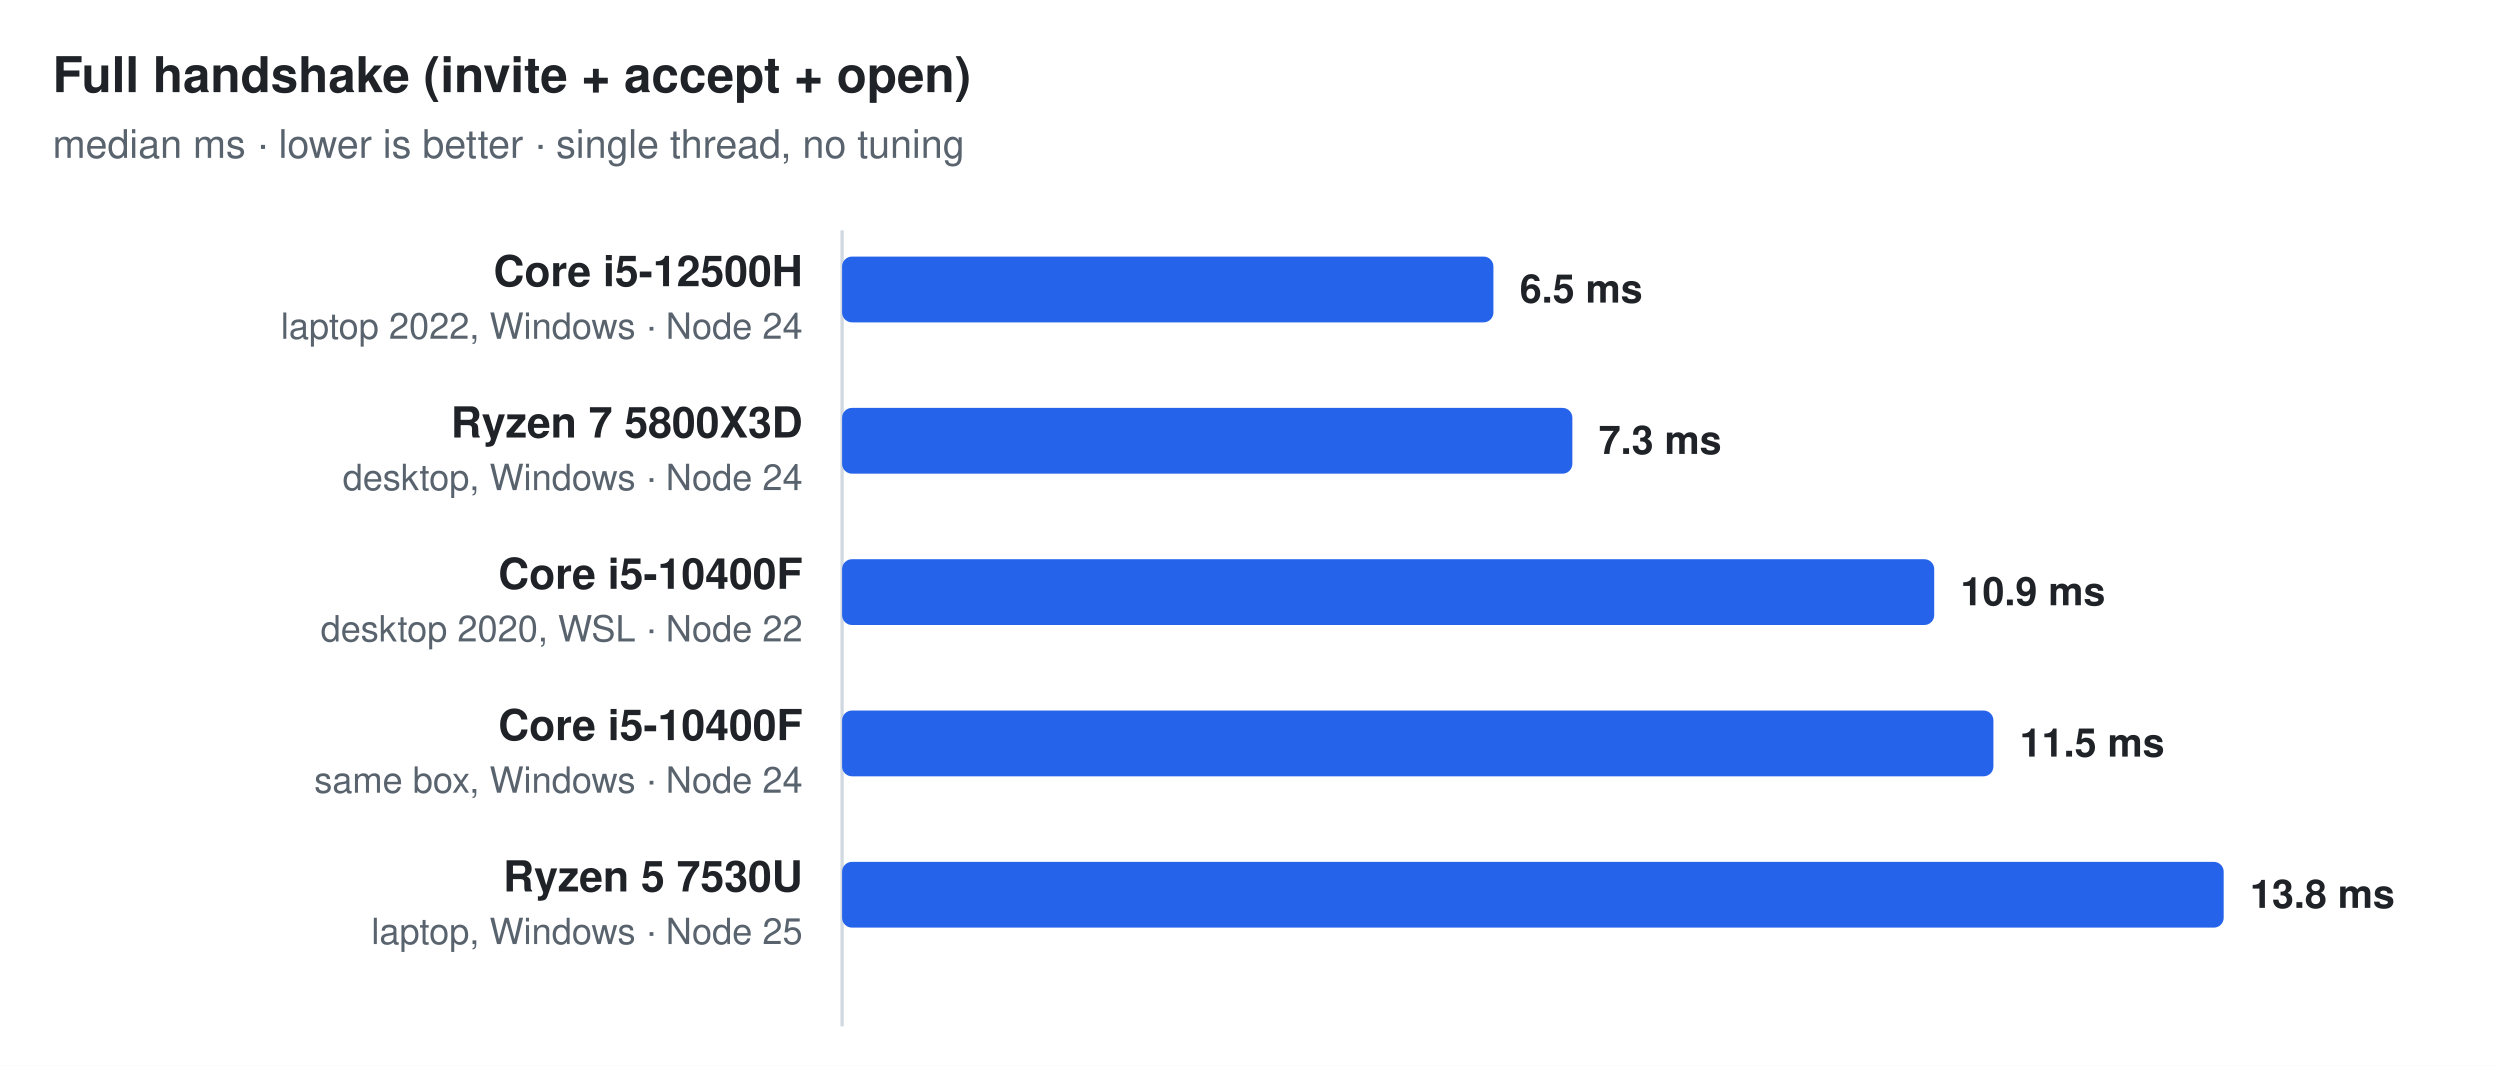
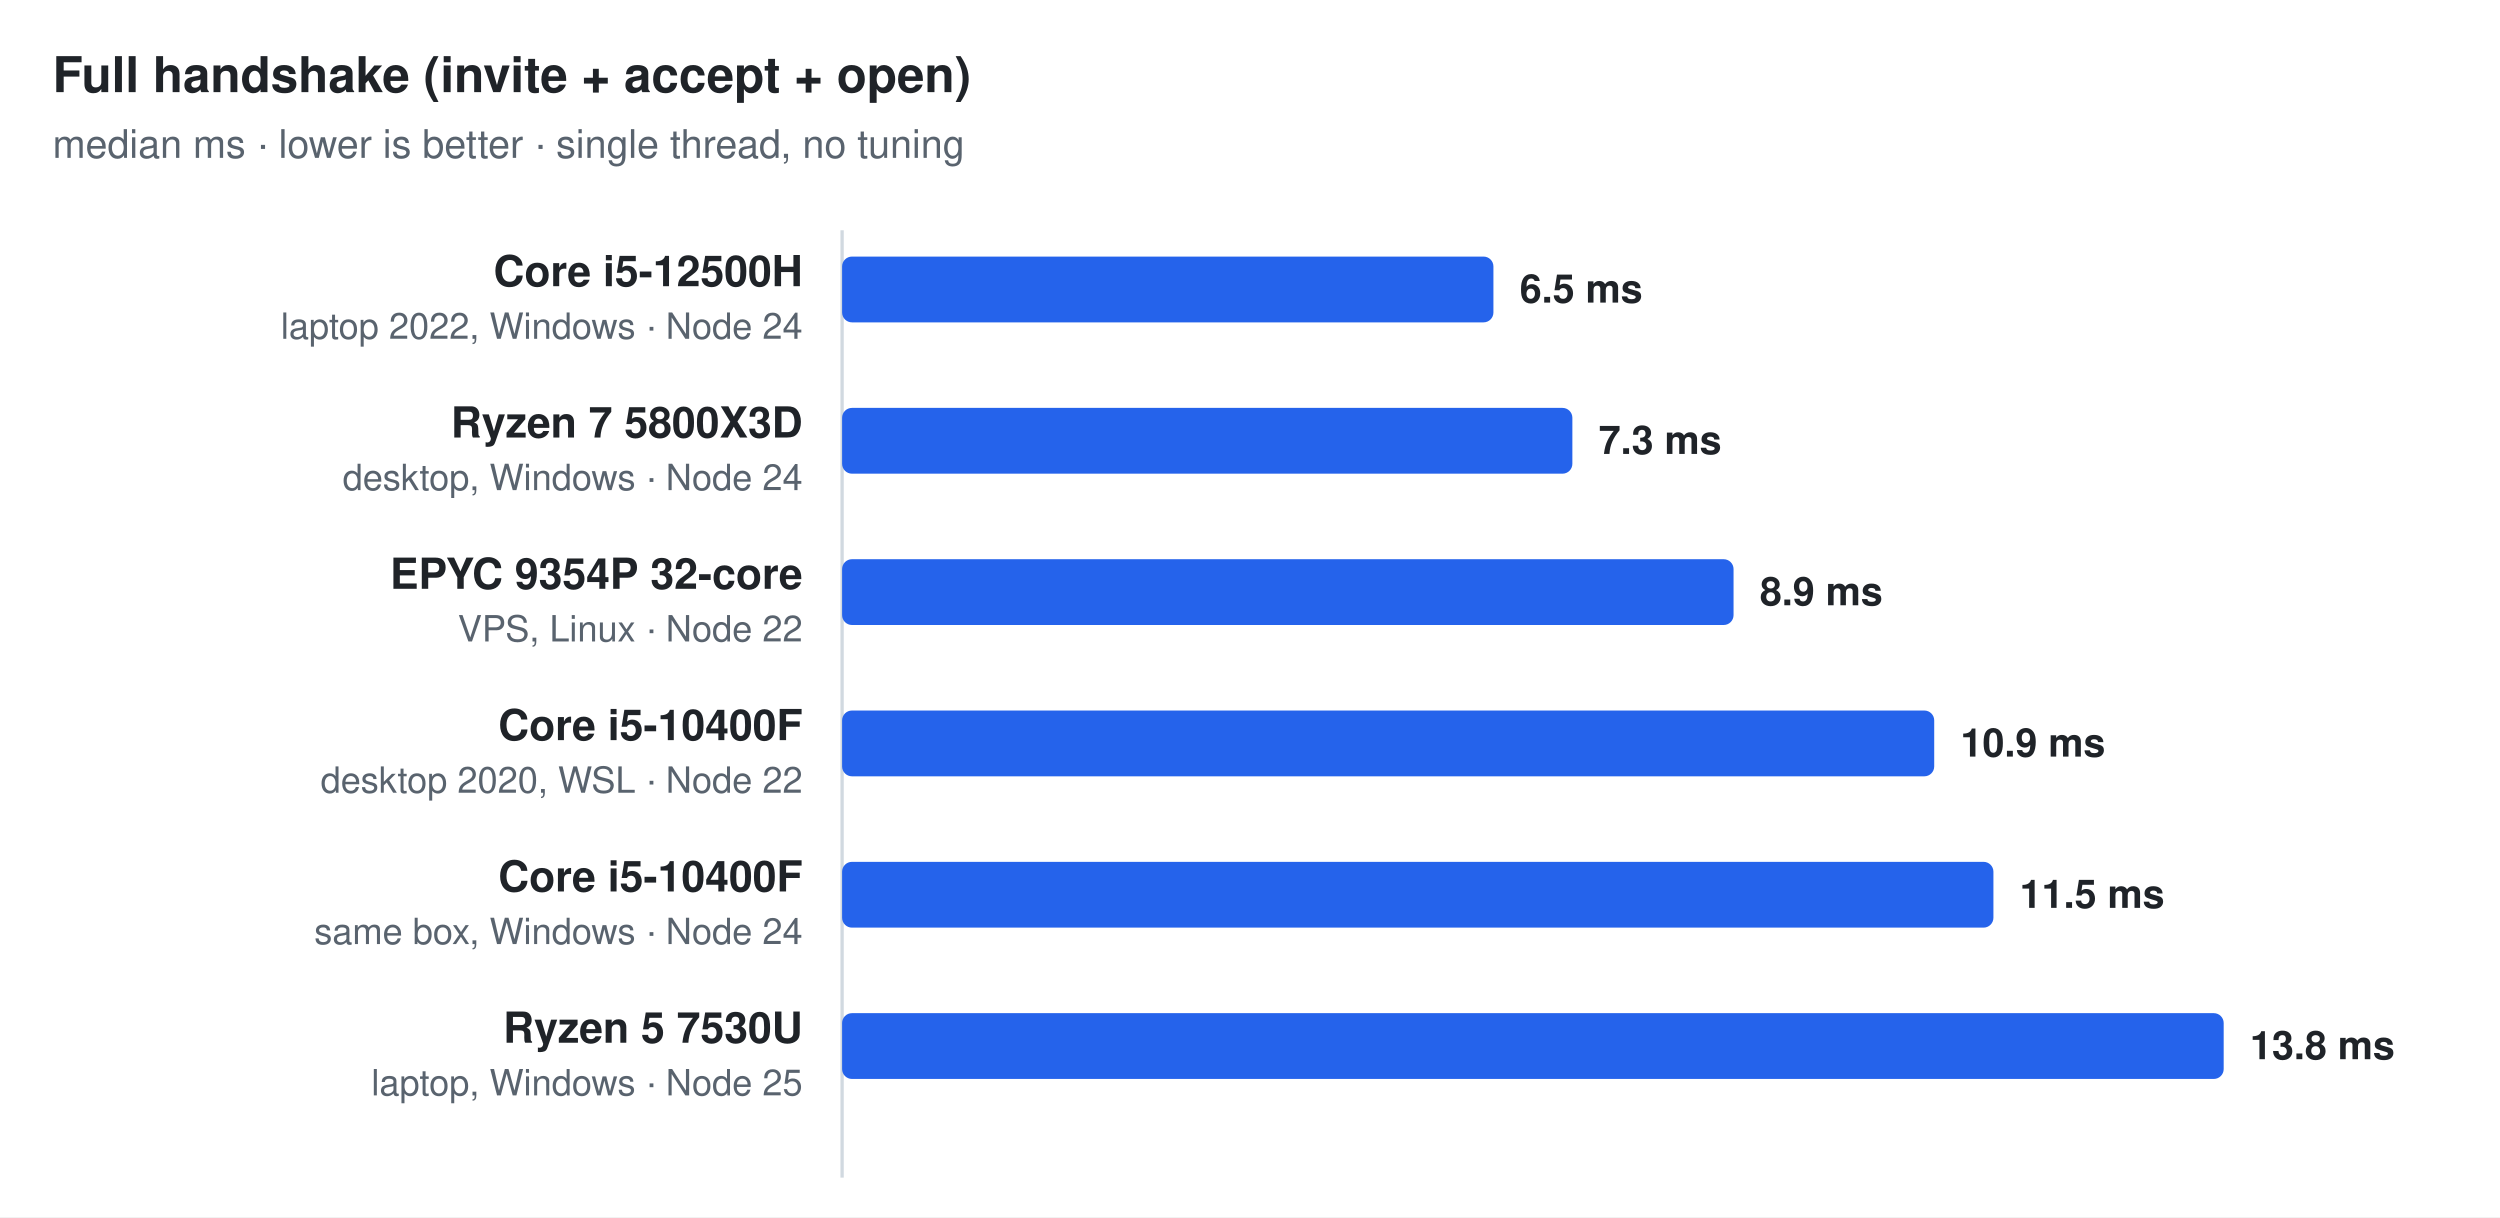
- <svg xmlns="http://www.w3.org/2000/svg" width="760" height="324" viewBox="0 0 760 324" role="img" aria-label="Full handshake (invite + accept + open), median milliseconds per machine, lower is better">
-   <rect width="760" height="324" fill="#ffffff" />
+ <svg xmlns="http://www.w3.org/2000/svg" width="760" height="370" viewBox="0 0 760 370" role="img" aria-label="Full handshake (invite + accept + open), median milliseconds per machine, lower is better">
+   <rect width="760" height="370" fill="#ffffff" />
  <text x="16" y="28" font-family="-apple-system,BlinkMacSystemFont,'Segoe UI',Helvetica,Arial,sans-serif" font-size="15" font-weight="700" fill="#1f2328">Full handshake (invite + accept + open)</text>
  <text x="16" y="48" font-family="-apple-system,BlinkMacSystemFont,'Segoe UI',Helvetica,Arial,sans-serif" font-size="12" fill="#59636e">median ms · lower is better · single thread, no tuning</text>
-   <line x1="256" y1="70" x2="256" y2="312" stroke="#d1d9e0" stroke-width="1" />
+   <line x1="256" y1="70" x2="256" y2="358" stroke="#d1d9e0" stroke-width="1" />
  <text x="244" y="87" text-anchor="end" font-family="-apple-system,BlinkMacSystemFont,'Segoe UI',Helvetica,Arial,sans-serif" font-size="13" font-weight="600" fill="#1f2328">Core i5-12500H</text>
  <text x="244" y="103" text-anchor="end" font-family="-apple-system,BlinkMacSystemFont,'Segoe UI',Helvetica,Arial,sans-serif" font-size="11" fill="#59636e">laptop 2022, Windows · Node 24</text>
  <rect x="256" y="78" width="198" height="20" rx="3" fill="#2563eb" />
  <text x="462" y="92" font-family="-apple-system,BlinkMacSystemFont,'Segoe UI',Helvetica,Arial,sans-serif" font-size="12" font-weight="600" fill="#1f2328">6.5 ms</text>
  <text x="244" y="133" text-anchor="end" font-family="-apple-system,BlinkMacSystemFont,'Segoe UI',Helvetica,Arial,sans-serif" font-size="13" font-weight="600" fill="#1f2328">Ryzen 7 5800X3D</text>
  <text x="244" y="149" text-anchor="end" font-family="-apple-system,BlinkMacSystemFont,'Segoe UI',Helvetica,Arial,sans-serif" font-size="11" fill="#59636e">desktop, Windows · Node 24</text>
  <rect x="256" y="124" width="222" height="20" rx="3" fill="#2563eb" />
  <text x="486" y="138" font-family="-apple-system,BlinkMacSystemFont,'Segoe UI',Helvetica,Arial,sans-serif" font-size="12" font-weight="600" fill="#1f2328">7.3 ms</text>
-   <text x="244" y="179" text-anchor="end" font-family="-apple-system,BlinkMacSystemFont,'Segoe UI',Helvetica,Arial,sans-serif" font-size="13" font-weight="600" fill="#1f2328">Core i5-10400F</text>
-   <text x="244" y="195" text-anchor="end" font-family="-apple-system,BlinkMacSystemFont,'Segoe UI',Helvetica,Arial,sans-serif" font-size="11" fill="#59636e">desktop 2020, WSL · Node 22</text>
-   <rect x="256" y="170" width="332" height="20" rx="3" fill="#2563eb" />
-   <text x="596" y="184" font-family="-apple-system,BlinkMacSystemFont,'Segoe UI',Helvetica,Arial,sans-serif" font-size="12" font-weight="600" fill="#1f2328">10.9 ms</text>
+   <text x="244" y="179" text-anchor="end" font-family="-apple-system,BlinkMacSystemFont,'Segoe UI',Helvetica,Arial,sans-serif" font-size="13" font-weight="600" fill="#1f2328">EPYC 9354P 32-core</text>
+   <text x="244" y="195" text-anchor="end" font-family="-apple-system,BlinkMacSystemFont,'Segoe UI',Helvetica,Arial,sans-serif" font-size="11" fill="#59636e">VPS, Linux · Node 22</text>
+   <rect x="256" y="170" width="271" height="20" rx="3" fill="#2563eb" />
+   <text x="535" y="184" font-family="-apple-system,BlinkMacSystemFont,'Segoe UI',Helvetica,Arial,sans-serif" font-size="12" font-weight="600" fill="#1f2328">8.9 ms</text>
  <text x="244" y="225" text-anchor="end" font-family="-apple-system,BlinkMacSystemFont,'Segoe UI',Helvetica,Arial,sans-serif" font-size="13" font-weight="600" fill="#1f2328">Core i5-10400F</text>
-   <text x="244" y="241" text-anchor="end" font-family="-apple-system,BlinkMacSystemFont,'Segoe UI',Helvetica,Arial,sans-serif" font-size="11" fill="#59636e">same box, Windows · Node 24</text>
-   <rect x="256" y="216" width="350" height="20" rx="3" fill="#2563eb" />
-   <text x="614" y="230" font-family="-apple-system,BlinkMacSystemFont,'Segoe UI',Helvetica,Arial,sans-serif" font-size="12" font-weight="600" fill="#1f2328">11.5 ms</text>
-   <text x="244" y="271" text-anchor="end" font-family="-apple-system,BlinkMacSystemFont,'Segoe UI',Helvetica,Arial,sans-serif" font-size="13" font-weight="600" fill="#1f2328">Ryzen 5 7530U</text>
-   <text x="244" y="287" text-anchor="end" font-family="-apple-system,BlinkMacSystemFont,'Segoe UI',Helvetica,Arial,sans-serif" font-size="11" fill="#59636e">laptop, Windows · Node 25</text>
-   <rect x="256" y="262" width="420" height="20" rx="3" fill="#2563eb" />
-   <text x="684" y="276" font-family="-apple-system,BlinkMacSystemFont,'Segoe UI',Helvetica,Arial,sans-serif" font-size="12" font-weight="600" fill="#1f2328">13.8 ms</text>
+   <text x="244" y="241" text-anchor="end" font-family="-apple-system,BlinkMacSystemFont,'Segoe UI',Helvetica,Arial,sans-serif" font-size="11" fill="#59636e">desktop 2020, WSL · Node 22</text>
+   <rect x="256" y="216" width="332" height="20" rx="3" fill="#2563eb" />
+   <text x="596" y="230" font-family="-apple-system,BlinkMacSystemFont,'Segoe UI',Helvetica,Arial,sans-serif" font-size="12" font-weight="600" fill="#1f2328">10.9 ms</text>
+   <text x="244" y="271" text-anchor="end" font-family="-apple-system,BlinkMacSystemFont,'Segoe UI',Helvetica,Arial,sans-serif" font-size="13" font-weight="600" fill="#1f2328">Core i5-10400F</text>
+   <text x="244" y="287" text-anchor="end" font-family="-apple-system,BlinkMacSystemFont,'Segoe UI',Helvetica,Arial,sans-serif" font-size="11" fill="#59636e">same box, Windows · Node 24</text>
+   <rect x="256" y="262" width="350" height="20" rx="3" fill="#2563eb" />
+   <text x="614" y="276" font-family="-apple-system,BlinkMacSystemFont,'Segoe UI',Helvetica,Arial,sans-serif" font-size="12" font-weight="600" fill="#1f2328">11.5 ms</text>
+   <text x="244" y="317" text-anchor="end" font-family="-apple-system,BlinkMacSystemFont,'Segoe UI',Helvetica,Arial,sans-serif" font-size="13" font-weight="600" fill="#1f2328">Ryzen 5 7530U</text>
+   <text x="244" y="333" text-anchor="end" font-family="-apple-system,BlinkMacSystemFont,'Segoe UI',Helvetica,Arial,sans-serif" font-size="11" fill="#59636e">laptop, Windows · Node 25</text>
+   <rect x="256" y="308" width="420" height="20" rx="3" fill="#2563eb" />
+   <text x="684" y="322" font-family="-apple-system,BlinkMacSystemFont,'Segoe UI',Helvetica,Arial,sans-serif" font-size="12" font-weight="600" fill="#1f2328">13.8 ms</text>
</svg>
